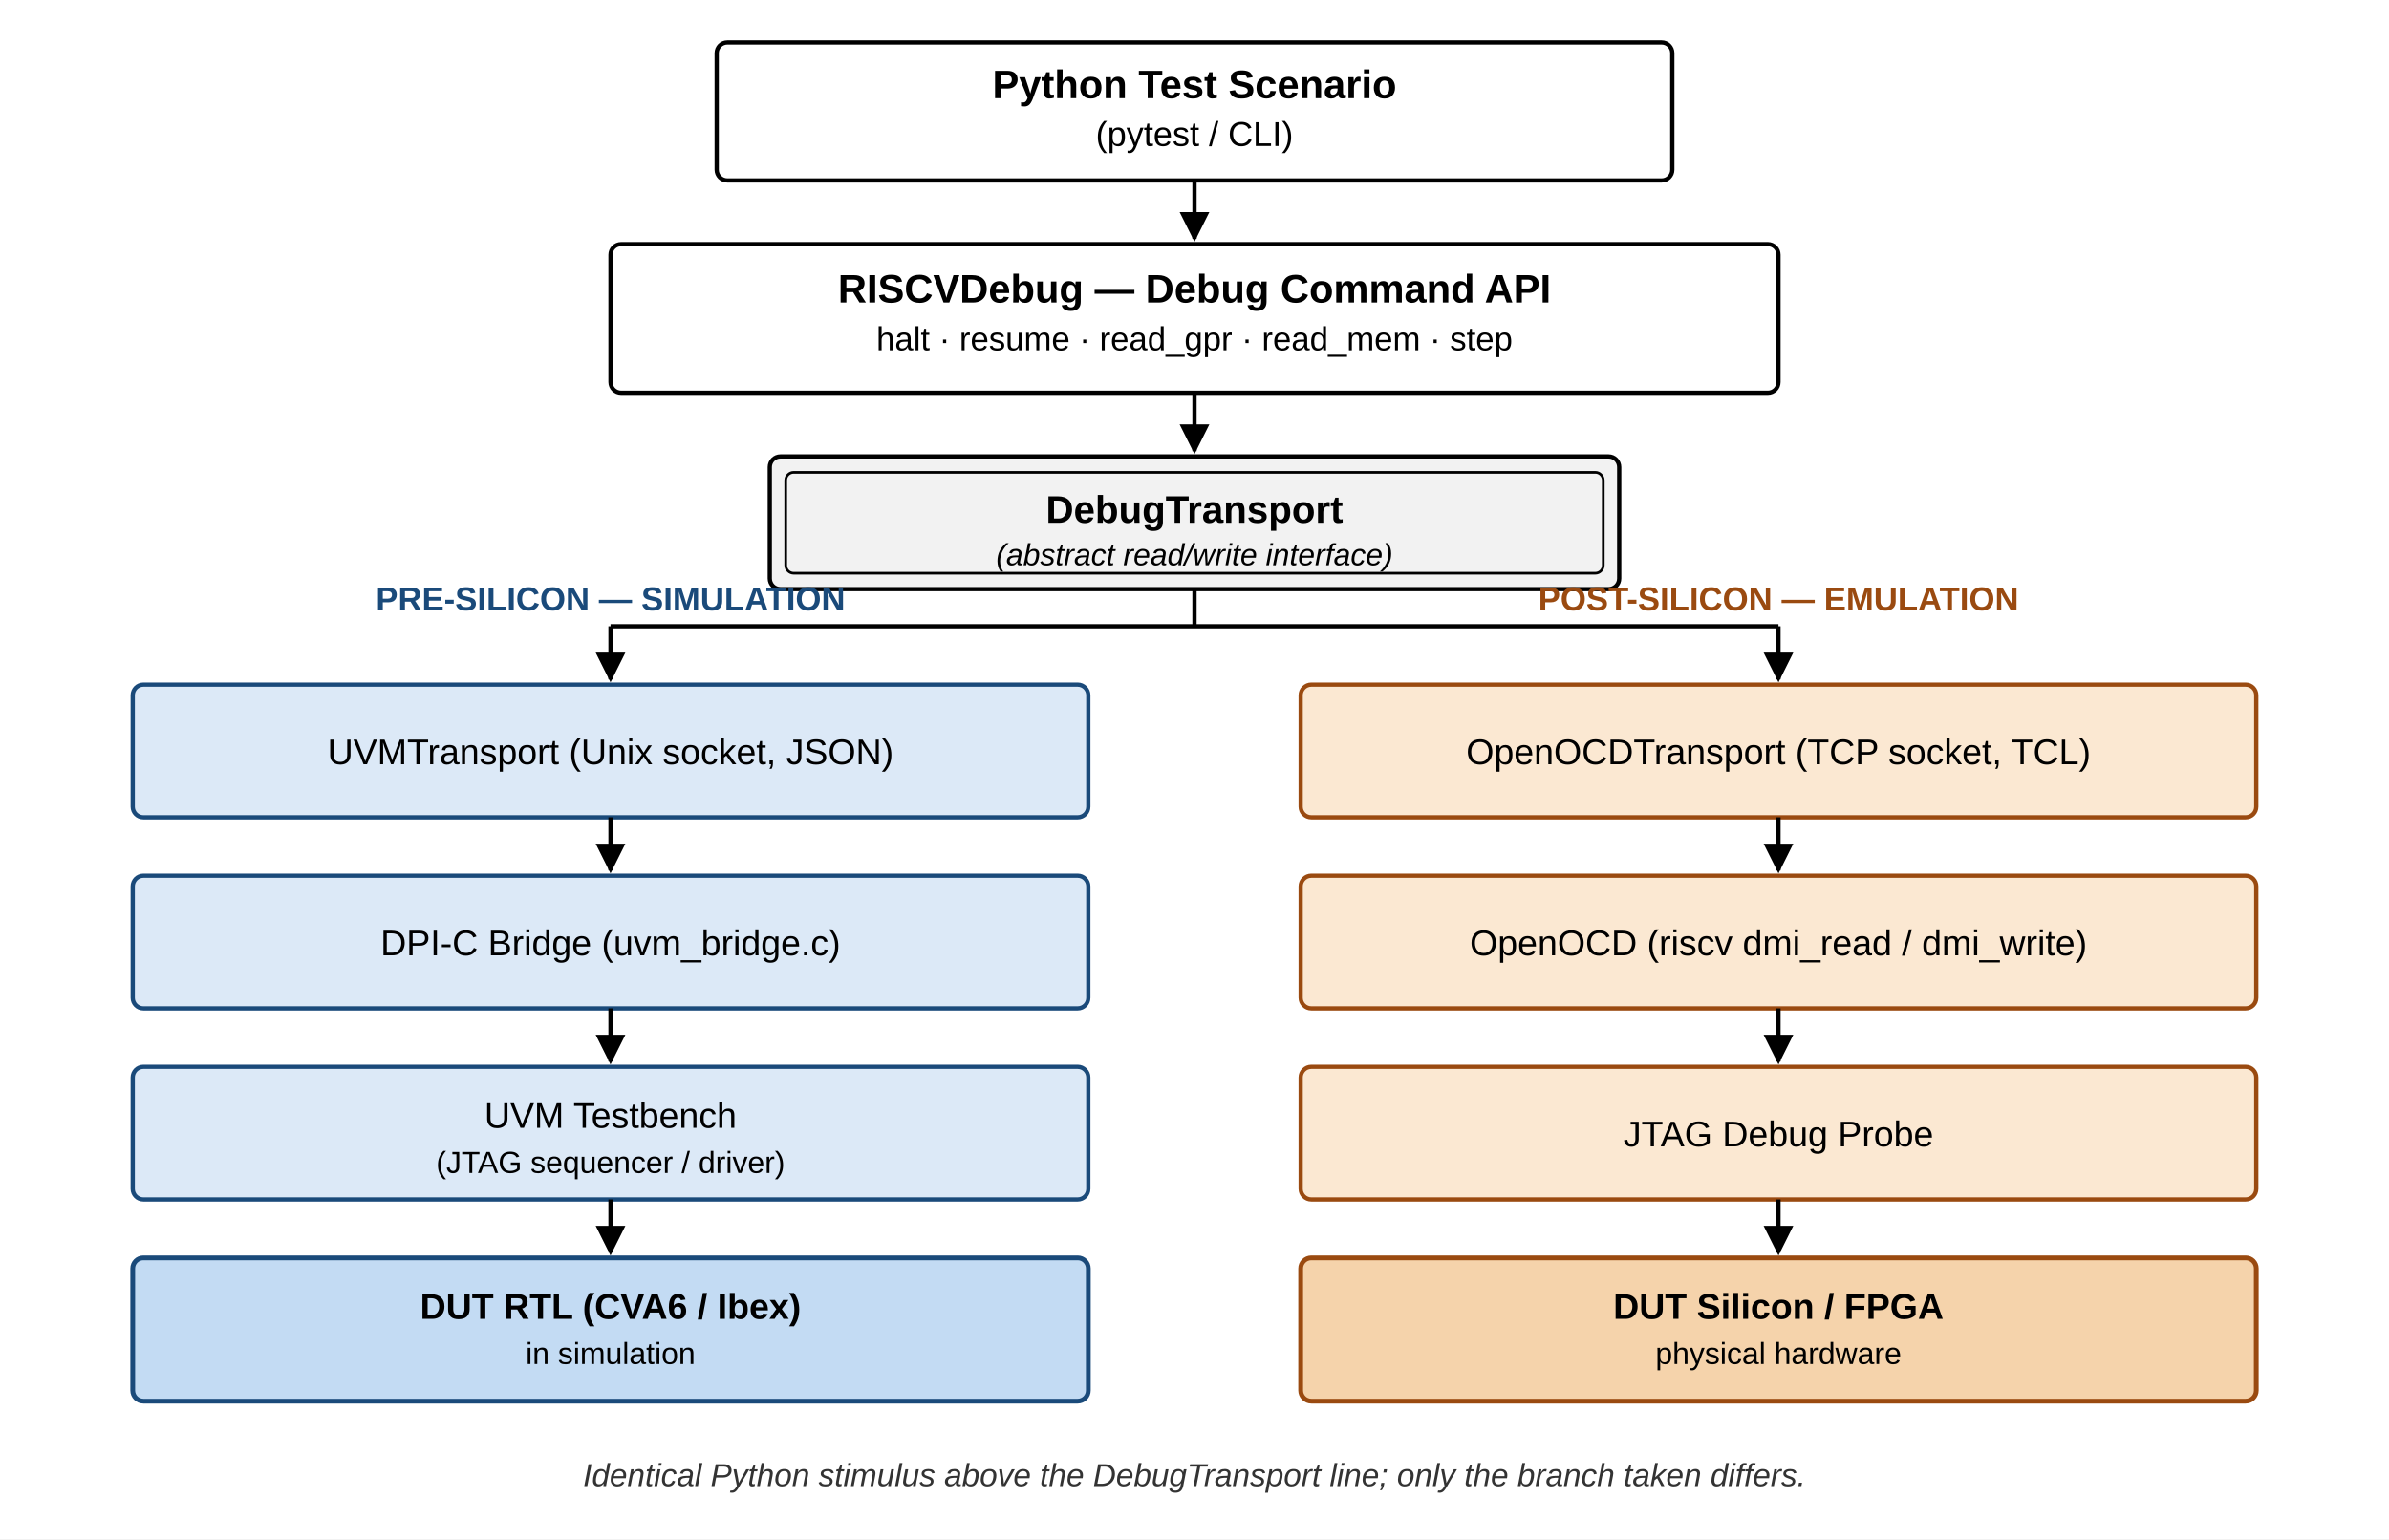
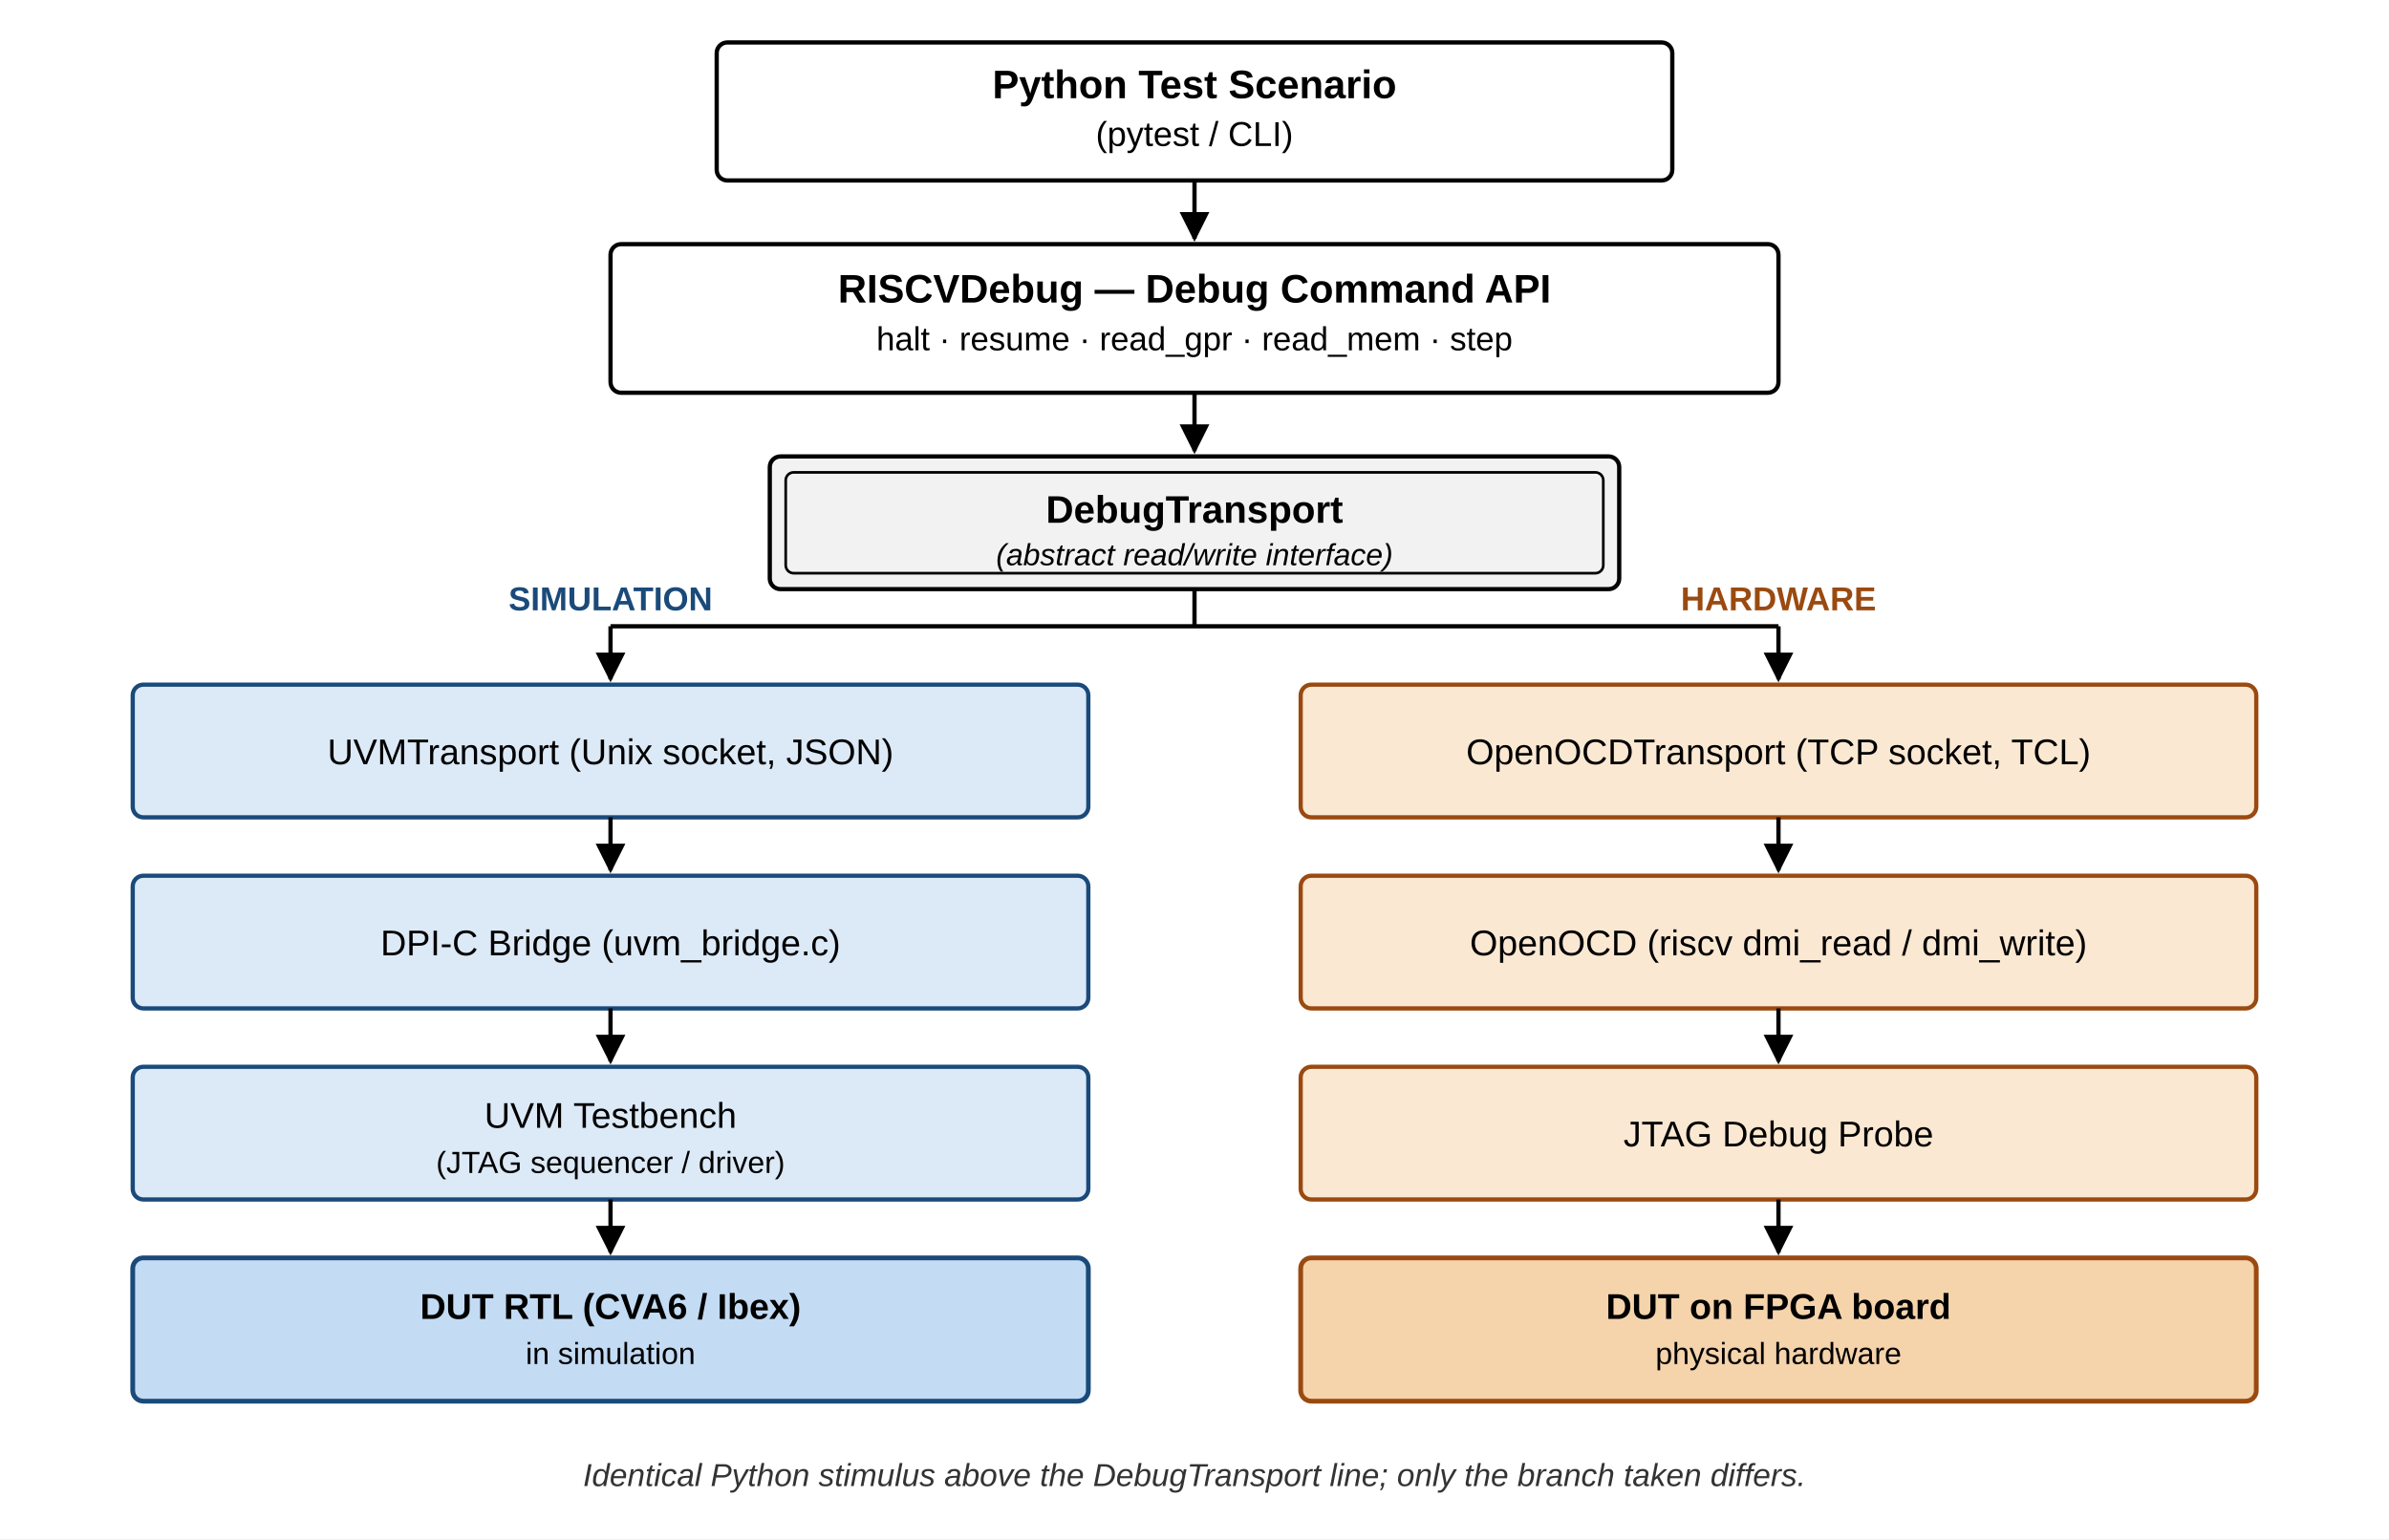
<svg xmlns="http://www.w3.org/2000/svg" width="900" height="580" viewBox="0 0 900 580" font-family="Arial, Helvetica, sans-serif">
  <defs>
    <marker id="arrow" viewBox="0 0 10 10" refX="9" refY="5" markerWidth="7" markerHeight="7" orient="auto-start-reverse">
      <path d="M0,0 L10,5 L0,10 z" fill="#000000" />
    </marker>
  </defs>
  <rect width="900" height="580" fill="#ffffff" />
  <rect x="270" y="16" width="360" height="52" rx="4" fill="#ffffff" stroke="#000000" stroke-width="1.6" />
  <text x="450" y="37" text-anchor="middle" font-size="15" font-weight="bold">Python Test Scenario</text>
  <text x="450" y="55" text-anchor="middle" font-size="13">(pytest / CLI)</text>
  <line x1="450" y1="68" x2="450" y2="90" stroke="#000" stroke-width="1.6" marker-end="url(#arrow)" />
  <rect x="230" y="92" width="440" height="56" rx="4" fill="#ffffff" stroke="#000000" stroke-width="1.6" />
  <text x="450" y="114" text-anchor="middle" font-size="15" font-weight="bold">RISCVDebug — Debug Command API</text>
  <text x="450" y="132" text-anchor="middle" font-size="12.5">halt · resume · read_gpr · read_mem · step</text>
  <line x1="450" y1="148" x2="450" y2="170" stroke="#000" stroke-width="1.6" marker-end="url(#arrow)" />
  <rect x="290" y="172" width="320" height="50" rx="4" fill="#f2f2f2" stroke="#000000" stroke-width="1.6" />
  <rect x="296" y="178" width="308" height="38" rx="3" fill="none" stroke="#000000" stroke-width="1" />
  <text x="450" y="197" text-anchor="middle" font-size="14.5" font-weight="bold">DebugTransport</text>
  <text x="450" y="213" text-anchor="middle" font-size="11.5" font-style="italic">(abstract read/write interface)</text>
  <line x1="450" y1="222" x2="450" y2="236" stroke="#000" stroke-width="1.6" />
  <line x1="450" y1="236" x2="230" y2="236" stroke="#000" stroke-width="1.6" />
  <line x1="450" y1="236" x2="670" y2="236" stroke="#000" stroke-width="1.6" />
  <line x1="230" y1="236" x2="230" y2="256" stroke="#000" stroke-width="1.6" marker-end="url(#arrow)" />
  <line x1="670" y1="236" x2="670" y2="256" stroke="#000" stroke-width="1.6" marker-end="url(#arrow)" />
-   <text x="230" y="230" text-anchor="middle" font-size="12.5" font-weight="bold" fill="#1a4a7a">PRE-SILICON — SIMULATION</text>
-   <text x="670" y="230" text-anchor="middle" font-size="12.5" font-weight="bold" fill="#9a4a10">POST-SILICON — EMULATION</text>
+   <text x="230" y="230" text-anchor="middle" font-size="12.5" font-weight="bold" fill="#1a4a7a">SIMULATION</text>
+   <text x="670" y="230" text-anchor="middle" font-size="12.5" font-weight="bold" fill="#9a4a10">HARDWARE</text>
  <rect x="50" y="258" width="360" height="50" rx="4" fill="#dce9f7" stroke="#1a4a7a" stroke-width="1.6" />
  <text x="230" y="288" text-anchor="middle" font-size="13.5">UVMTransport (Unix socket, JSON)</text>
  <line x1="230" y1="308" x2="230" y2="328" stroke="#000" stroke-width="1.6" marker-end="url(#arrow)" />
  <rect x="50" y="330" width="360" height="50" rx="4" fill="#dce9f7" stroke="#1a4a7a" stroke-width="1.6" />
  <text x="230" y="360" text-anchor="middle" font-size="13.5">DPI-C Bridge (uvm_bridge.c)</text>
  <line x1="230" y1="380" x2="230" y2="400" stroke="#000" stroke-width="1.6" marker-end="url(#arrow)" />
  <rect x="50" y="402" width="360" height="50" rx="4" fill="#dce9f7" stroke="#1a4a7a" stroke-width="1.6" />
  <text x="230" y="425" text-anchor="middle" font-size="13.5">UVM Testbench</text>
  <text x="230" y="442" text-anchor="middle" font-size="11.5">(JTAG sequencer / driver)</text>
  <line x1="230" y1="452" x2="230" y2="472" stroke="#000" stroke-width="1.6" marker-end="url(#arrow)" />
  <rect x="50" y="474" width="360" height="54" rx="4" fill="#c3dbf3" stroke="#1a4a7a" stroke-width="1.8" />
  <text x="230" y="497" text-anchor="middle" font-size="13.5" font-weight="bold">DUT RTL (CVA6 / Ibex)</text>
  <text x="230" y="514" text-anchor="middle" font-size="11.5">in simulation</text>
  <rect x="490" y="258" width="360" height="50" rx="4" fill="#fbe8d2" stroke="#9a4a10" stroke-width="1.6" />
  <text x="670" y="288" text-anchor="middle" font-size="13.5">OpenOCDTransport (TCP socket, TCL)</text>
  <line x1="670" y1="308" x2="670" y2="328" stroke="#000" stroke-width="1.6" marker-end="url(#arrow)" />
  <rect x="490" y="330" width="360" height="50" rx="4" fill="#fbe8d2" stroke="#9a4a10" stroke-width="1.6" />
  <text x="670" y="360" text-anchor="middle" font-size="13.5">OpenOCD (riscv dmi_read / dmi_write)</text>
  <line x1="670" y1="380" x2="670" y2="400" stroke="#000" stroke-width="1.6" marker-end="url(#arrow)" />
  <rect x="490" y="402" width="360" height="50" rx="4" fill="#fbe8d2" stroke="#9a4a10" stroke-width="1.6" />
  <text x="670" y="432" text-anchor="middle" font-size="13.5">JTAG Debug Probe</text>
  <line x1="670" y1="452" x2="670" y2="472" stroke="#000" stroke-width="1.6" marker-end="url(#arrow)" />
  <rect x="490" y="474" width="360" height="54" rx="4" fill="#f5d3ab" stroke="#9a4a10" stroke-width="1.8" />
-   <text x="670" y="497" text-anchor="middle" font-size="13.5" font-weight="bold">DUT Silicon / FPGA</text>
+   <text x="670" y="497" text-anchor="middle" font-size="13.5" font-weight="bold">DUT on FPGA board</text>
  <text x="670" y="514" text-anchor="middle" font-size="11.5">physical hardware</text>
  <text x="450" y="560" text-anchor="middle" font-size="12" font-style="italic" fill="#333333">Identical Python stimulus above the DebugTransport line; only the branch taken differs.</text>
</svg>
